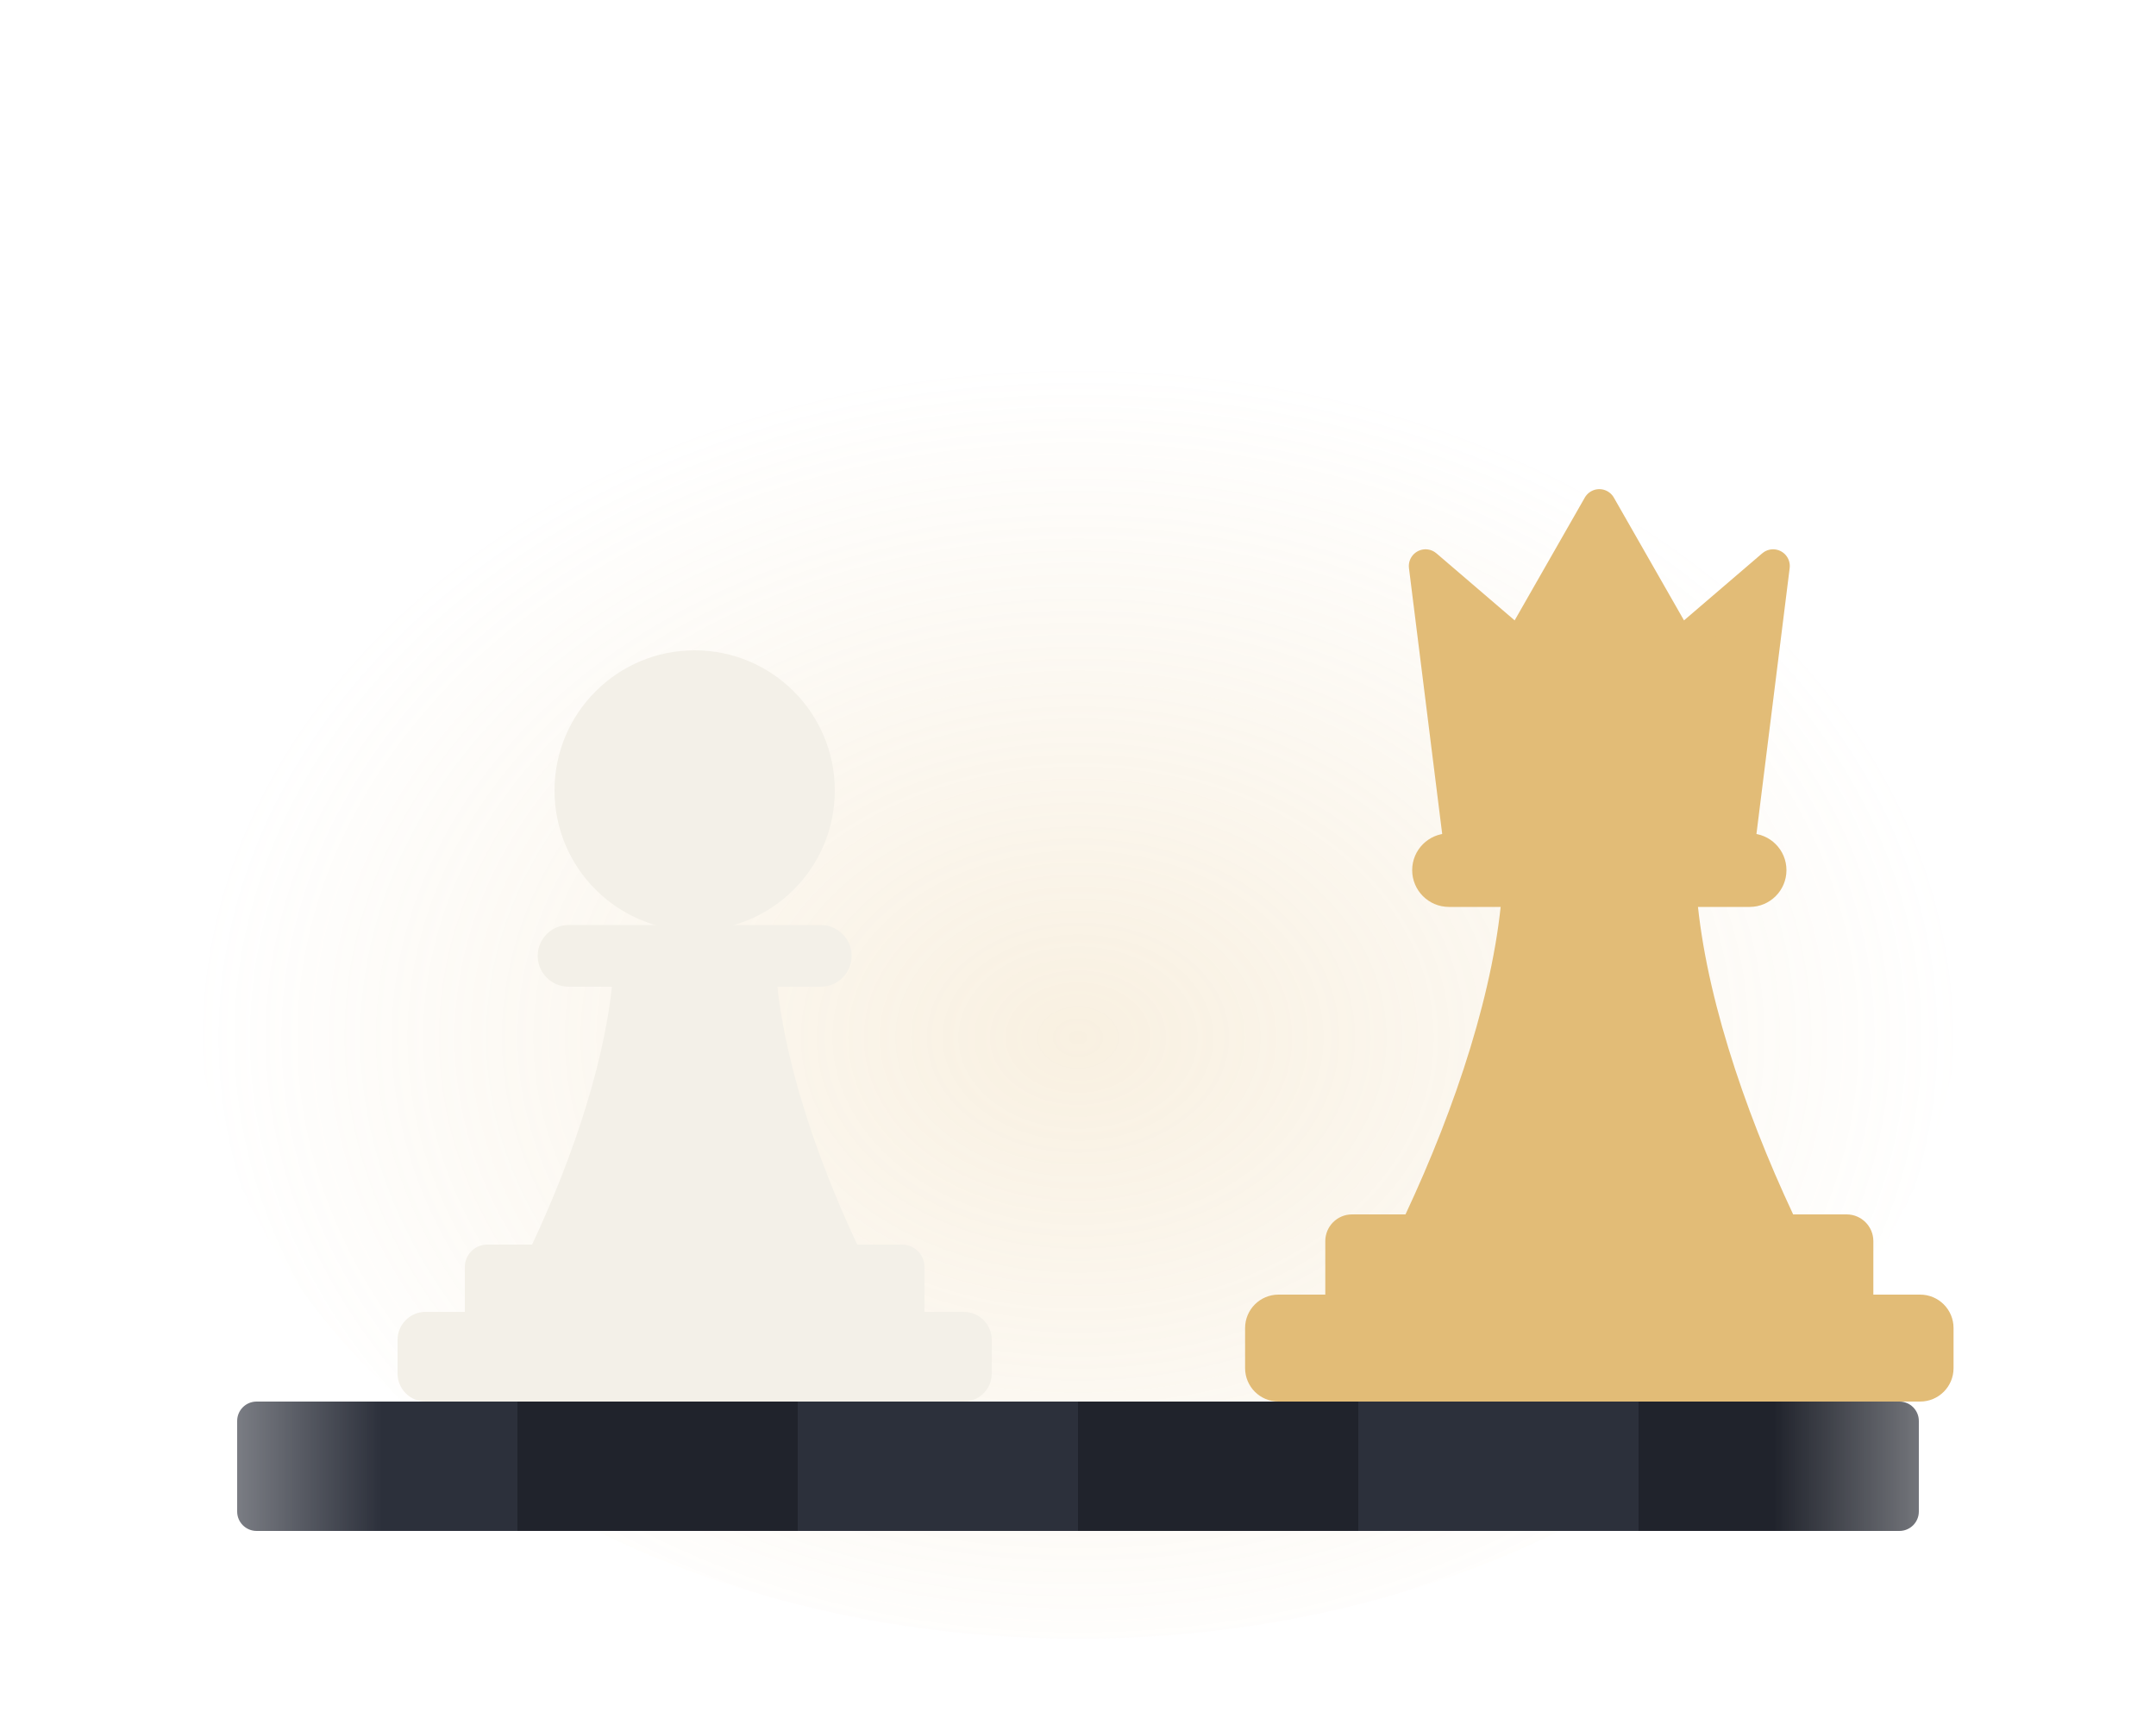
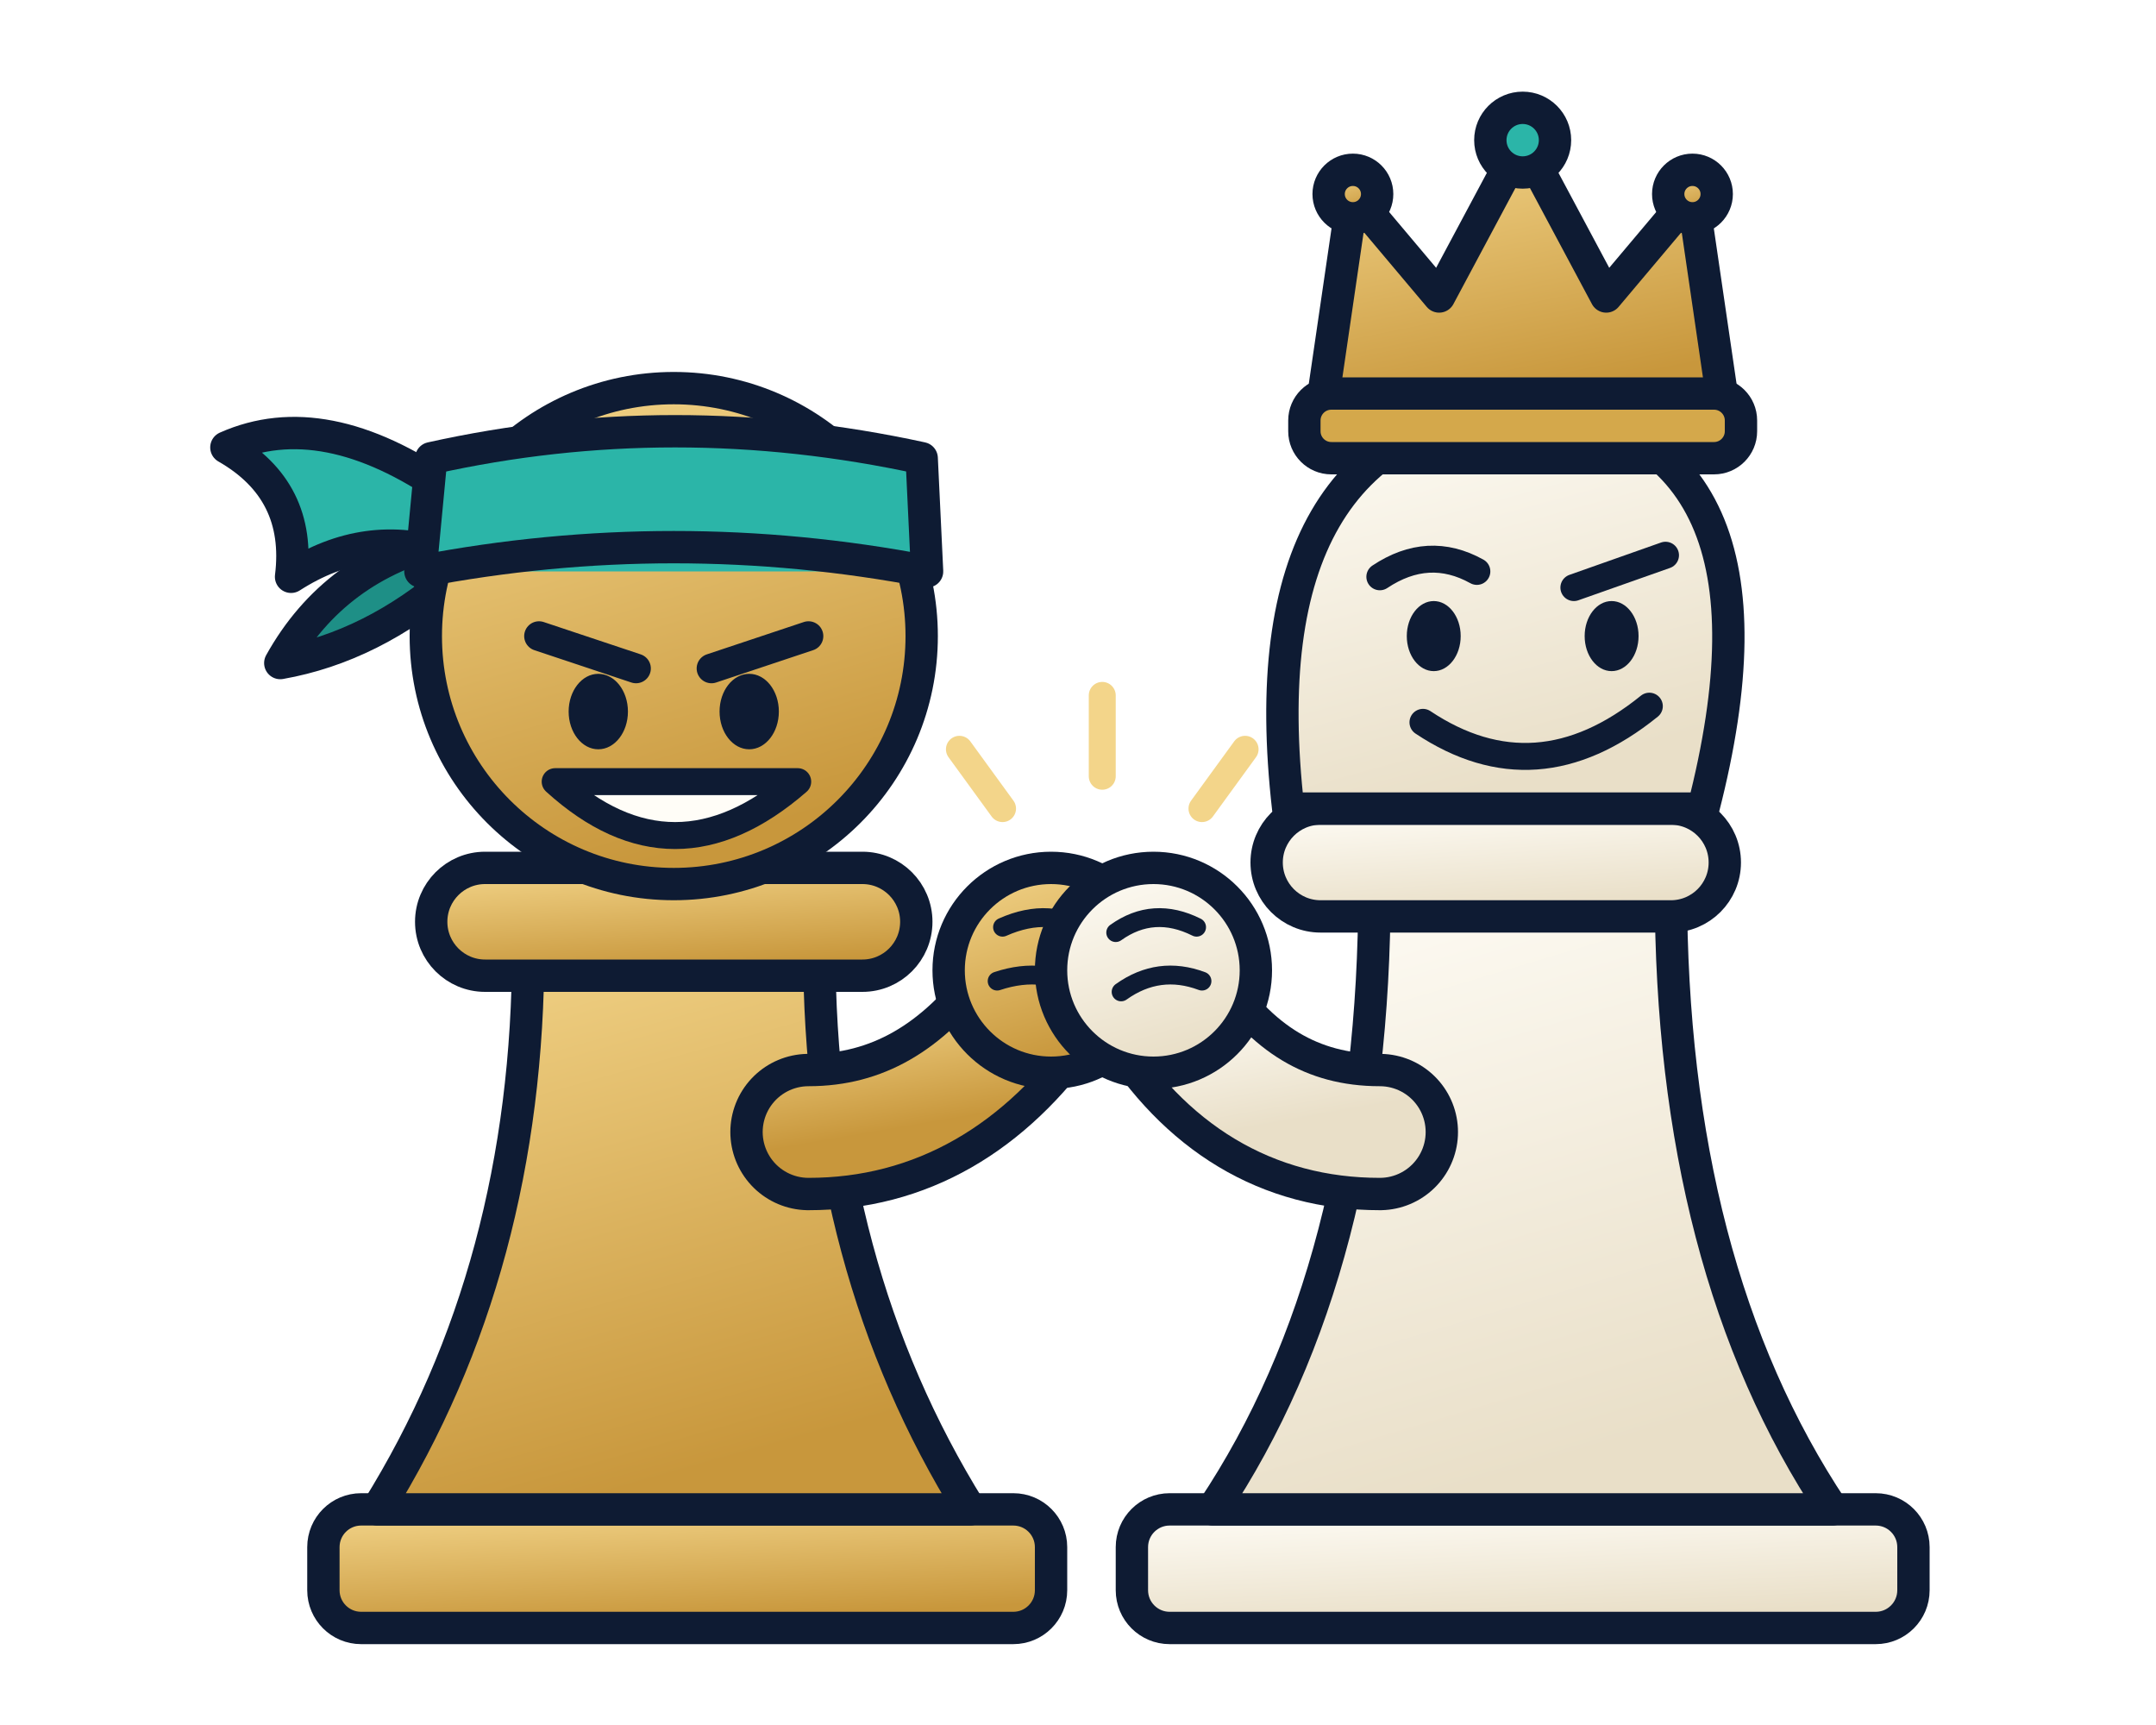
- <svg xmlns="http://www.w3.org/2000/svg" viewBox="0 0 2000 1600">
+ <svg xmlns="http://www.w3.org/2000/svg" viewBox="0 0 800 640">
  <defs>
-     <radialGradient id="gl" cx=".5" cy=".55" r=".5">
-       <stop offset="0" stop-color="#E2BC77" stop-opacity=".22" />
-       <stop offset="1" stop-color="#E2BC77" stop-opacity="0" />
-     </radialGradient>
-     <linearGradient id="fl" x1="0" y1="0" x2="0" y2="1">
-       <stop offset="0" stop-color="#000" stop-opacity="0" />
-       <stop offset="1" stop-color="#000" stop-opacity=".0" />
+     <linearGradient id="g" x1="0" y1="0" x2=".3" y2="1">
+       <stop offset="0" stop-color="#F3D58A" />
+       <stop offset="1" stop-color="#C8973C" />
    </linearGradient>
-     <clipPath id="tc">
-       <rect x="220" y="1300" width="1560" height="120" rx="18" />
+     <linearGradient id="iv" x1="0" y1="0" x2=".3" y2="1">
+       <stop offset="0" stop-color="#FFFDF7" />
+       <stop offset="1" stop-color="#E9DFC8" />
+     </linearGradient>
+     <clipPath id="rh">
+       <circle cx="250" cy="236" r="92" />
    </clipPath>
-     <linearGradient id="fade" x1="0" x2="1">
-       <stop offset="0" stop-color="#fff" stop-opacity="0" />
-       <stop offset=".18" stop-color="#fff" />
-       <stop offset=".82" stop-color="#fff" />
-       <stop offset="1" stop-color="#fff" stop-opacity="0" />
-     </linearGradient>
-     <mask id="fm">
-       <rect x="0" y="0" width="2000" height="1600" fill="url(#fade)" />
-     </mask>
  </defs>
-   <ellipse cx="1000" cy="900" rx="820" ry="620" fill="url(#gl)" />
-   <g mask="url(#fm)">
-     <g clip-path="url(#tc)">
-       <rect x="220" y="1300" width="260" height="120" fill="#2C303B" />
-       <rect x="480" y="1300" width="260" height="120" fill="#20232C" />
-       <rect x="740" y="1300" width="260" height="120" fill="#2C303B" />
-       <rect x="1000" y="1300" width="260" height="120" fill="#20232C" />
-       <rect x="1260" y="1300" width="260" height="120" fill="#2C303B" />
-       <rect x="1520" y="1300" width="260" height="120" fill="#20232C" />
+   <g stroke="#0E1B33" stroke-width="12" stroke-linejoin="round" stroke-linecap="round">
+     <path d="M166 182 Q120 150 84 166 Q112 182 108 214 Q136 196 166 206 Z" fill="#2BB5A8" />
+     <path d="M166 200 Q124 210 104 246 Q138 240 168 214 Z" fill="#1E8F86" />
+     <rect x="120" y="560" width="270" height="44" rx="14" fill="url(#g)" />
+     <path d="M196 352 H304 Q304 470 360 560 H140 Q196 470 196 352 Z" fill="url(#g)" />
+     <rect x="160" y="322" width="180" height="40" rx="20" fill="url(#g)" />
+     <circle cx="250" cy="236" r="92" fill="url(#g)" />
+     <g clip-path="url(#rh)">
+       <rect x="140" y="170" width="230" height="42" fill="#2BB5A8" stroke="none" />
    </g>
+     <path d="M160 170 Q250 150 342 170 L344 212 Q250 194 156 212 Z" fill="#2BB5A8" />
+     <path d="M200 236 L236 248" fill="none" stroke-width="11" />
+     <path d="M300 236 L264 248" fill="none" stroke-width="11" />
+     <ellipse cx="222" cy="264" rx="11" ry="14" fill="#0E1B33" stroke="none" />
+     <ellipse cx="278" cy="264" rx="11" ry="14" fill="#0E1B33" stroke="none" />
+     <path d="M206 290 Q250 330 296 290 Z" fill="#FFFDF7" stroke-width="10" />
+     <path d="M300 420 Q350 420 384 372" fill="none" stroke-width="58" />
+     <path d="M300 420 Q350 420 384 372" fill="none" stroke="url(#g)" stroke-width="34" />
+     <circle cx="390" cy="360" r="38" fill="url(#g)" />
+     <path d="M372 344 Q390 336 404 346 M370 364 Q388 358 402 368" fill="none" stroke-width="7" />
+     <rect x="420" y="560" width="290" height="44" rx="14" fill="url(#iv)" />
+     <path d="M510 330 H620 Q620 470 680 560 H450 Q510 470 510 330 Z" fill="url(#iv)" />
+     <rect x="470" y="300" width="170" height="40" rx="20" fill="url(#iv)" />
+     <path d="M478 300 Q462 160 565 150 Q668 160 632 300 Z" fill="url(#iv)" />
+     <path d="M490 154 L502 72 L534 110 L565 52 L596 110 L628 72 L640 154 Z" fill="url(#g)" />
+     <circle cx="565" cy="52" r="12" fill="#2BB5A8" />
+     <circle cx="502" cy="72" r="9" fill="url(#g)" />
+     <circle cx="628" cy="72" r="9" fill="url(#g)" />
+     <rect x="484" y="146" width="162" height="24" rx="10" fill="#D4A84B" />
+     <path d="M512 214 Q530 202 548 212" fill="none" stroke-width="10" />
+     <path d="M584 218 L618 206" fill="none" stroke-width="10" />
+     <ellipse cx="532" cy="236" rx="10" ry="13" fill="#0E1B33" stroke="none" />
+     <ellipse cx="598" cy="236" rx="10" ry="13" fill="#0E1B33" stroke="none" />
+     <path d="M528 268 Q570 296 612 262" fill="none" stroke-width="10" />
+     <path d="M512 420 Q462 420 432 372" fill="none" stroke-width="58" />
+     <path d="M512 420 Q462 420 432 372" fill="none" stroke="url(#iv)" stroke-width="34" />
+     <circle cx="428" cy="360" r="38" fill="url(#iv)" />
+     <path d="M444 344 Q428 336 414 346 M446 364 Q430 358 416 368" fill="none" stroke-width="7" />
  </g>
-   <g transform="translate(-21.2,218.4) scale(2.6)">
-     <g fill="#F3F0E8">
-       <path d="M196 366 L198 360 C213 328 225 292 227 262 L285 262 C287 292 299 328 314 360 L316 366 Z" />
-       <rect x="200" y="246" width="112" height="22" rx="11" />
-       <circle cx="256" cy="198" r="50" />
-       <path d="M150 394 a10 10 0 0 1 10 -10 H352 a10 10 0 0 1 10 10 V406 a10 10 0 0 1 -10 10 H160 a10 10 0 0 1 -10 -10 Z" />
-       <path d="M174 392 V368 a8 8 0 0 1 8 -8 H330 a8 8 0 0 1 8 8 V392 Z" />
-     </g>
-   </g>
-   <g transform="translate(690.0,10.4) scale(3.1)">
-     <g fill="#E2BC77">
-       <path d="M196 366 L198 360 C213 328 225 292 227 262 L285 262 C287 292 299 328 314 360 L316 366 Z" />
-       <rect x="200" y="246" width="112" height="22" rx="11" />
-       <path d="M214 246 L204 166 L232 190 L256 148 L280 190 L308 166 L298 246 Z" stroke="#E2BC77" stroke-width="10" stroke-linejoin="round" />
-       <path d="M150 394 a10 10 0 0 1 10 -10 H352 a10 10 0 0 1 10 10 V406 a10 10 0 0 1 -10 10 H160 a10 10 0 0 1 -10 -10 Z" />
-       <path d="M174 392 V368 a8 8 0 0 1 8 -8 H330 a8 8 0 0 1 8 8 V392 Z" />
-     </g>
+   <g stroke="#F3D58A" stroke-width="10" stroke-linecap="round">
+     <path d="M409 288 V258" />
+     <path d="M372 300 L356 278" />
+     <path d="M446 300 L462 278" />
  </g>
</svg>
